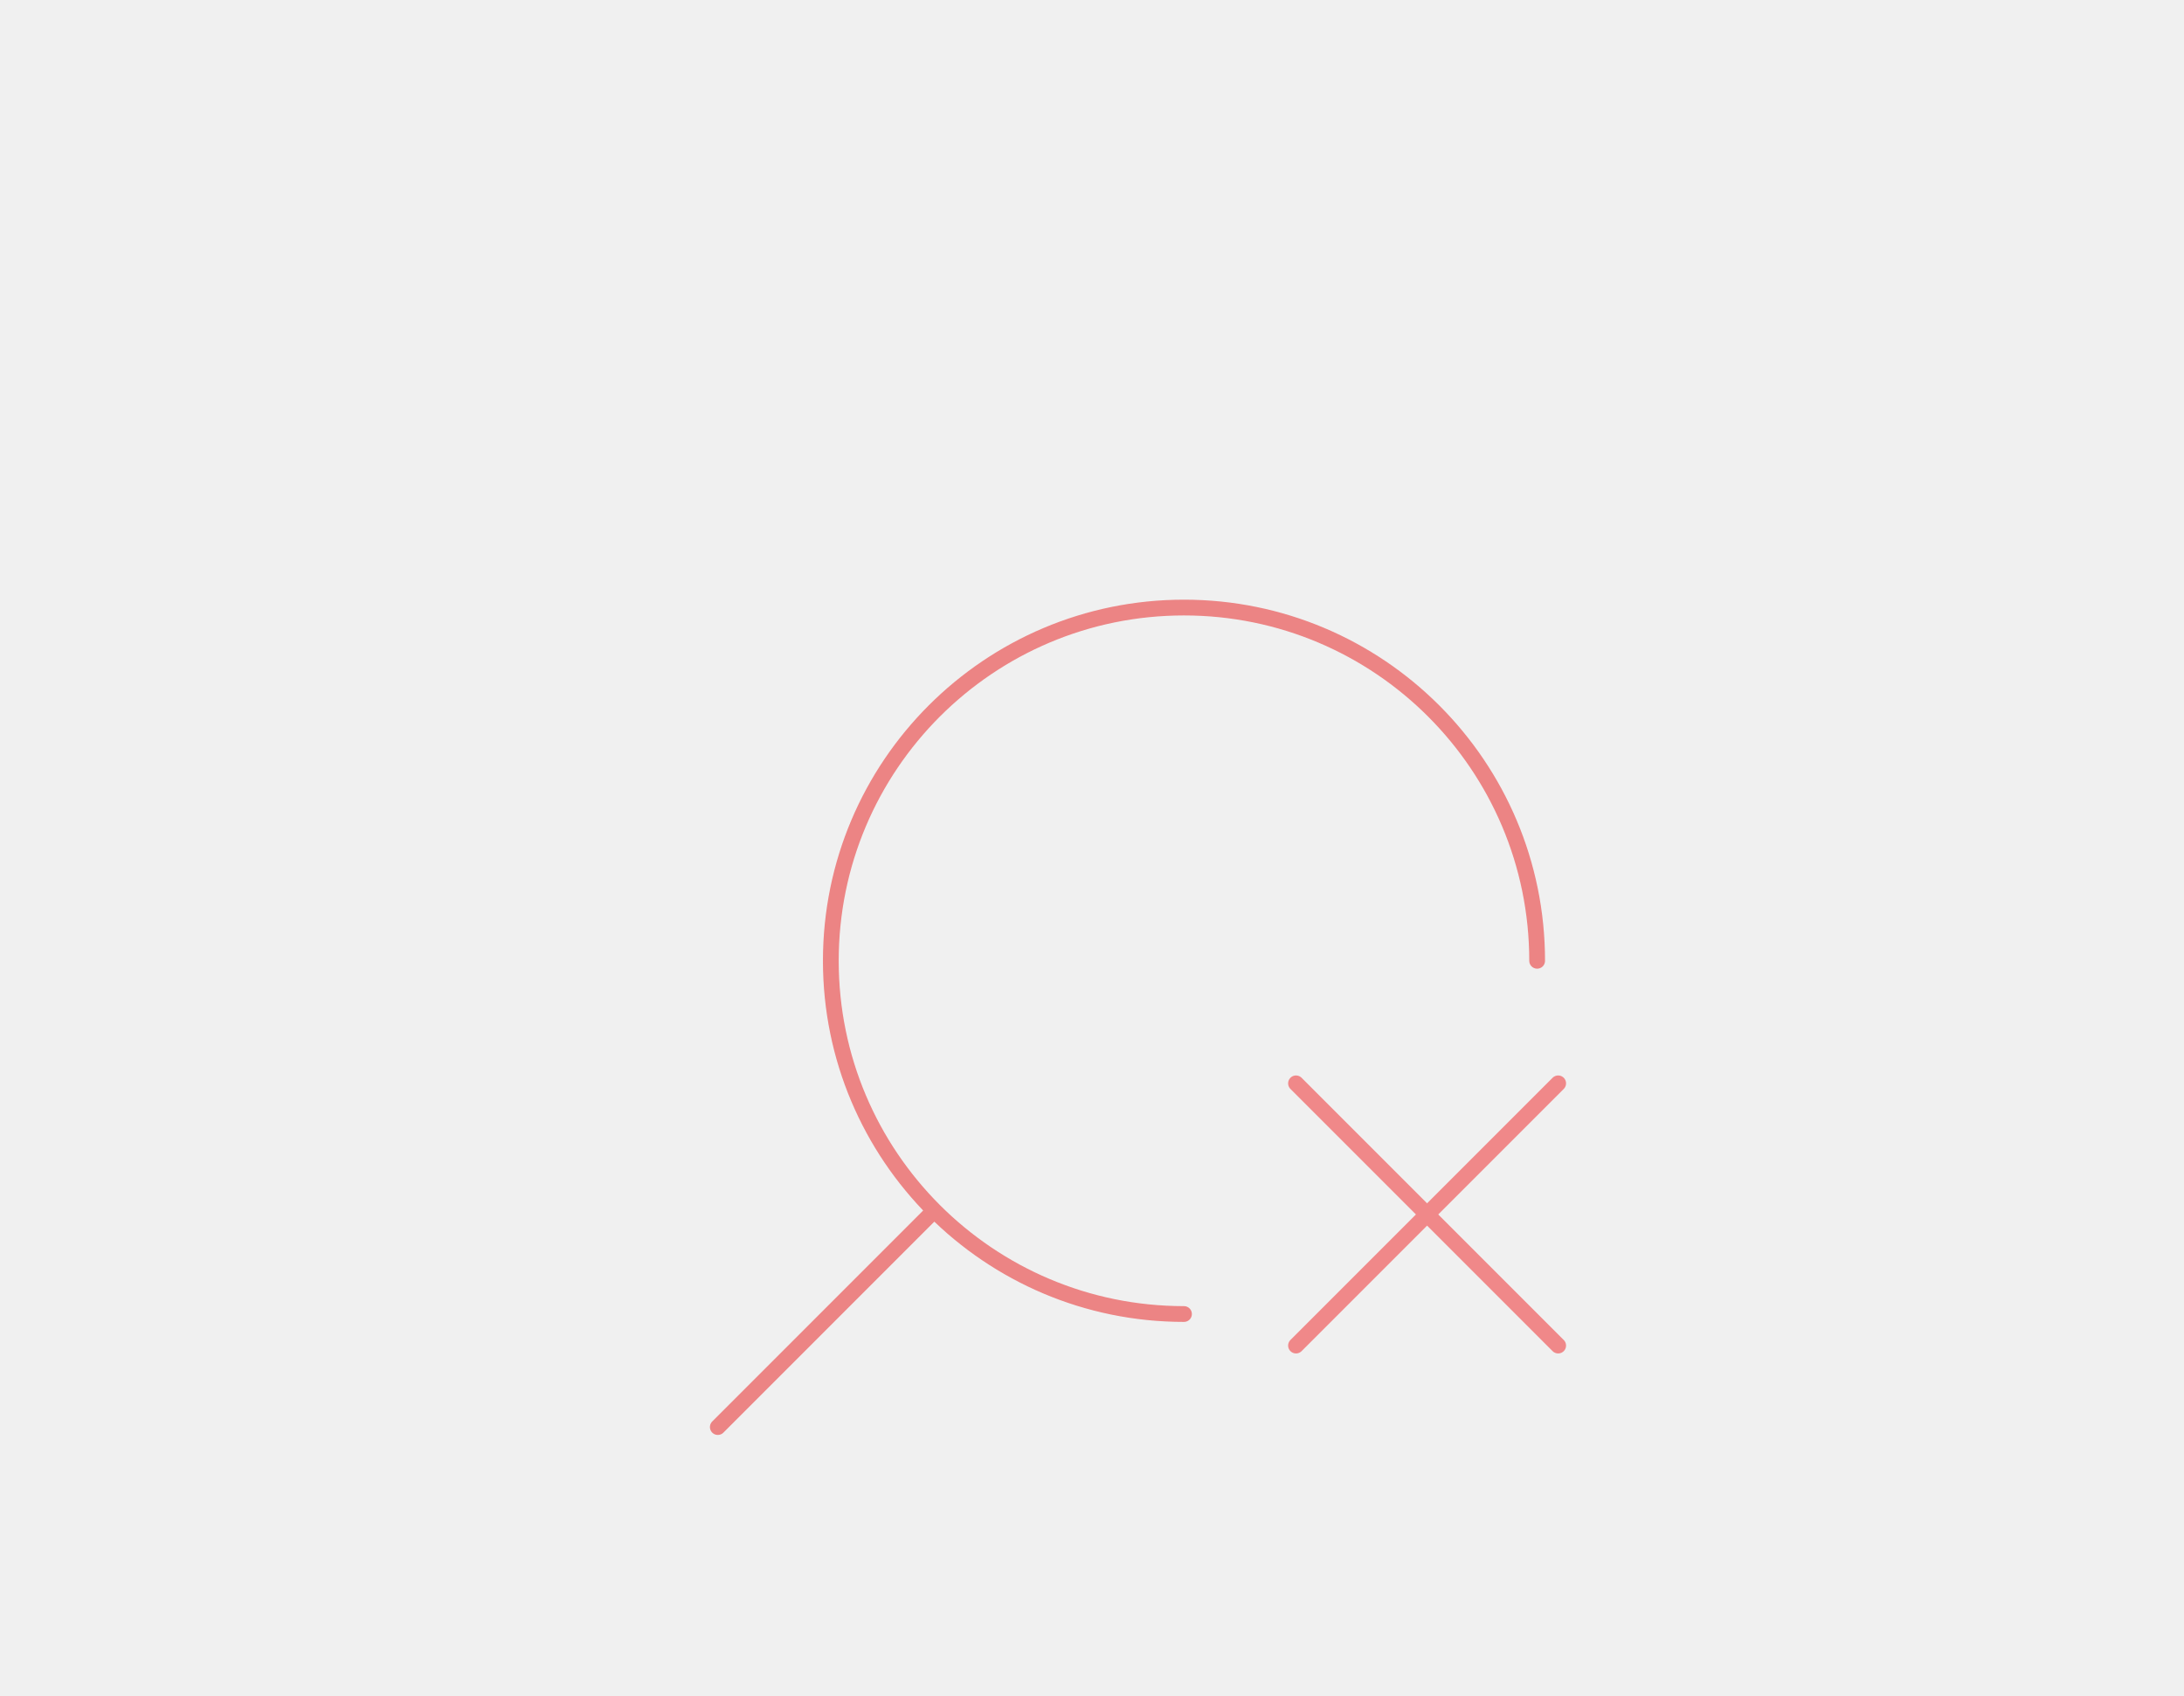
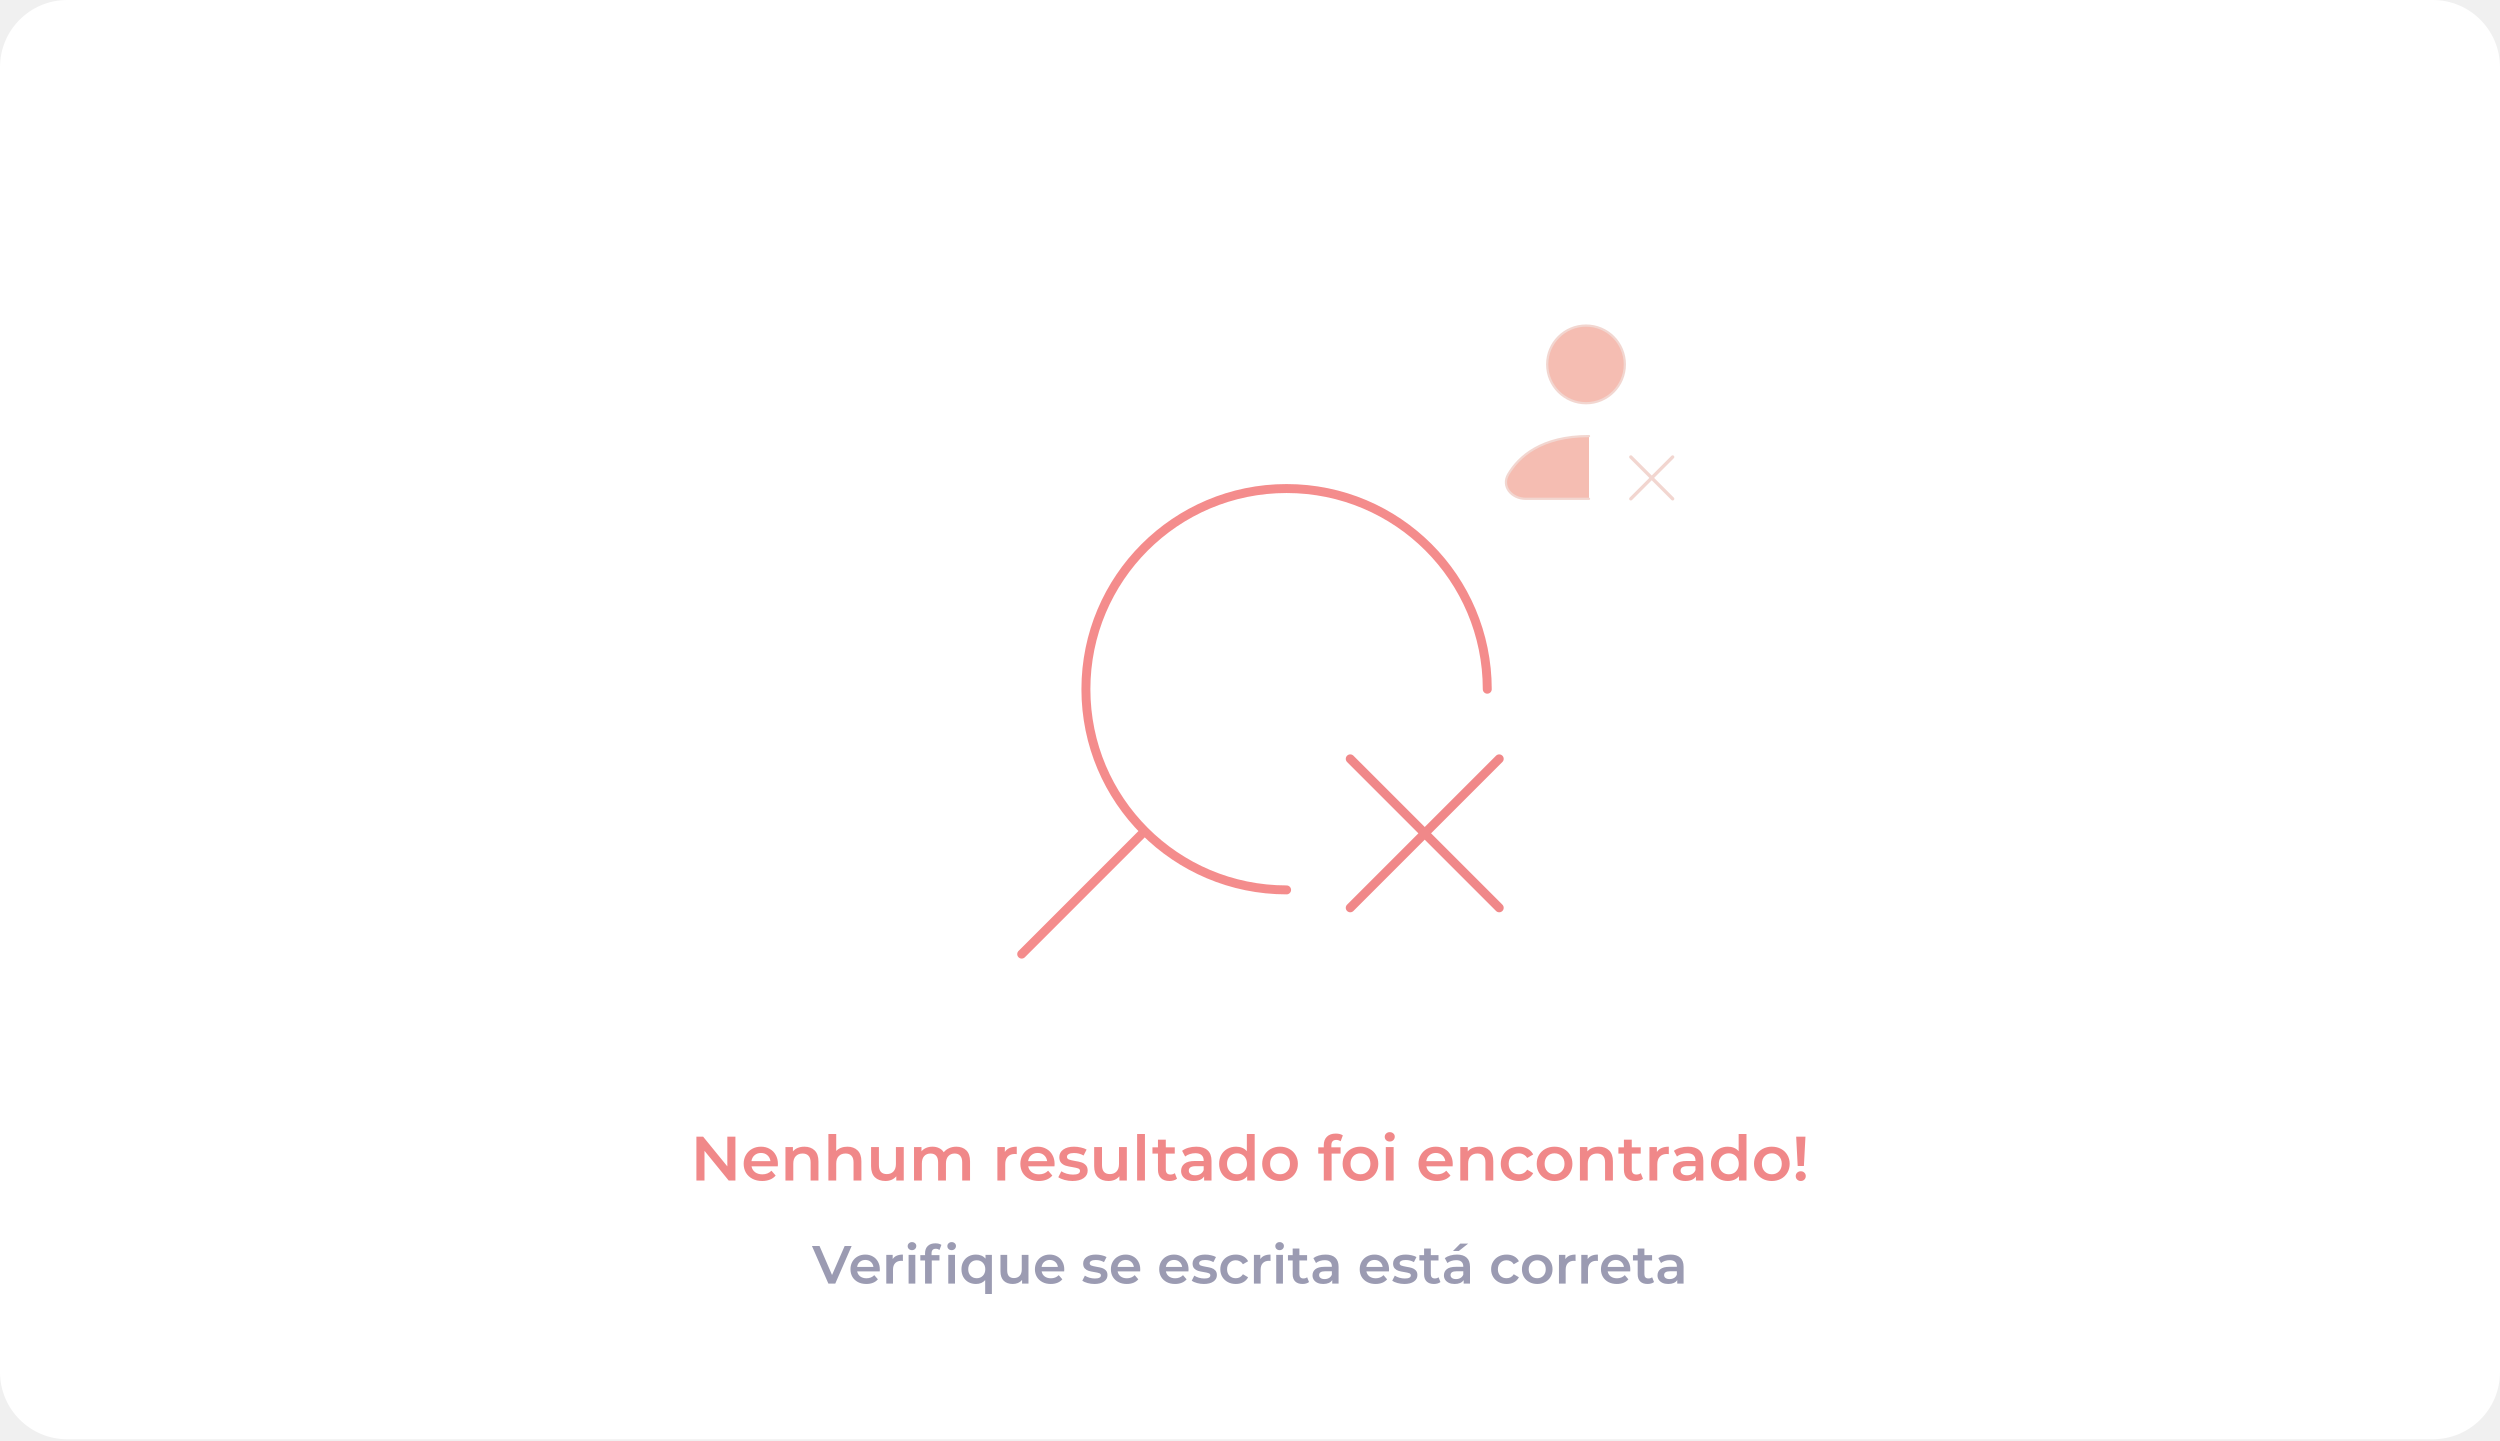
- <svg xmlns="http://www.w3.org/2000/svg" width="554" height="430" viewBox="0 0 554 430" fill="none">
-   <path d="M182.083 361.917L235.833 308.167M389.916 243.667C389.916 194.192 349.808 154.084 300.333 154.084C250.857 154.084 210.749 194.192 210.749 243.667C210.749 293.143 250.857 333.251 300.333 333.251" stroke="#E70000" stroke-opacity="0.45" stroke-width="4" stroke-linecap="round" stroke-linejoin="round" />
-   <path d="M395.25 274.75L328.75 341.25" stroke="#F08889" stroke-width="4" stroke-linecap="round" stroke-linejoin="round" />
-   <path d="M328.75 274.75L395.25 341.25" stroke="#F08889" stroke-width="4" stroke-linecap="round" stroke-linejoin="round" />
+ <svg xmlns="http://www.w3.org/2000/svg" width="1116" height="643" viewBox="0 0 1116 643" fill="none">
+   <rect width="1116" height="642.49" rx="30" fill="white" />
+   <path d="M328.29 507.4V527H325.294L314.486 513.728V527H310.874V507.4H313.87L324.678 520.672V507.4H328.29ZM347.262 519.608C347.262 519.851 347.243 520.196 347.206 520.644H335.474C335.679 521.745 336.211 522.623 337.07 523.276C337.947 523.911 339.03 524.228 340.318 524.228C341.961 524.228 343.314 523.687 344.378 522.604L346.254 524.76C345.582 525.563 344.733 526.169 343.706 526.58C342.679 526.991 341.522 527.196 340.234 527.196C338.591 527.196 337.145 526.869 335.894 526.216C334.643 525.563 333.673 524.657 332.982 523.5C332.31 522.324 331.974 520.999 331.974 519.524C331.974 518.068 332.301 516.761 332.954 515.604C333.626 514.428 334.55 513.513 335.726 512.86C336.902 512.207 338.227 511.88 339.702 511.88C341.158 511.88 342.455 512.207 343.594 512.86C344.751 513.495 345.647 514.4 346.282 515.576C346.935 516.733 347.262 518.077 347.262 519.608ZM339.702 514.68C338.582 514.68 337.63 515.016 336.846 515.688C336.081 516.341 335.614 517.219 335.446 518.32H343.93C343.781 517.237 343.323 516.36 342.558 515.688C341.793 515.016 340.841 514.68 339.702 514.68ZM359.108 511.88C360.993 511.88 362.505 512.431 363.644 513.532C364.783 514.633 365.352 516.267 365.352 518.432V527H361.852V518.88C361.852 517.573 361.544 516.593 360.928 515.94C360.312 515.268 359.435 514.932 358.296 514.932C357.008 514.932 355.991 515.324 355.244 516.108C354.497 516.873 354.124 517.984 354.124 519.44V527H350.624V512.048H353.956V513.98C354.535 513.289 355.263 512.767 356.14 512.412C357.017 512.057 358.007 511.88 359.108 511.88ZM378.276 511.88C380.161 511.88 381.673 512.431 382.812 513.532C383.951 514.633 384.52 516.267 384.52 518.432V527H381.02V518.88C381.02 517.573 380.712 516.593 380.096 515.94C379.48 515.268 378.603 514.932 377.464 514.932C376.176 514.932 375.159 515.324 374.412 516.108C373.665 516.873 373.292 517.984 373.292 519.44V527H369.792V506.224H373.292V513.784C373.871 513.168 374.58 512.701 375.42 512.384C376.279 512.048 377.231 511.88 378.276 511.88ZM403.436 512.048V527H400.104V525.096C399.544 525.768 398.844 526.291 398.004 526.664C397.164 527.019 396.259 527.196 395.288 527.196C393.291 527.196 391.713 526.645 390.556 525.544C389.417 524.424 388.848 522.772 388.848 520.588V512.048H392.348V520.112C392.348 521.456 392.647 522.464 393.244 523.136C393.86 523.789 394.728 524.116 395.848 524.116C397.099 524.116 398.088 523.733 398.816 522.968C399.563 522.184 399.936 521.064 399.936 519.608V512.048H403.436ZM426.891 511.88C428.776 511.88 430.269 512.431 431.371 513.532C432.472 514.615 433.023 516.248 433.023 518.432V527H429.523V518.88C429.523 517.573 429.233 516.593 428.655 515.94C428.076 515.268 427.245 514.932 426.163 514.932C424.987 514.932 424.044 515.324 423.335 516.108C422.625 516.873 422.271 517.975 422.271 519.412V527H418.771V518.88C418.771 517.573 418.481 516.593 417.903 515.94C417.324 515.268 416.493 514.932 415.411 514.932C414.216 514.932 413.264 515.315 412.555 516.08C411.864 516.845 411.519 517.956 411.519 519.412V527H408.019V512.048H411.351V513.952C411.911 513.28 412.611 512.767 413.451 512.412C414.291 512.057 415.224 511.88 416.251 511.88C417.371 511.88 418.36 512.095 419.219 512.524C420.096 512.935 420.787 513.551 421.291 514.372C421.907 513.588 422.7 512.981 423.671 512.552C424.641 512.104 425.715 511.88 426.891 511.88ZM448.566 514.232C449.574 512.664 451.347 511.88 453.886 511.88V515.212C453.587 515.156 453.316 515.128 453.074 515.128C451.711 515.128 450.647 515.529 449.882 516.332C449.116 517.116 448.734 518.255 448.734 519.748V527H445.234V512.048H448.566V514.232ZM470.774 519.608C470.774 519.851 470.755 520.196 470.718 520.644H458.986C459.191 521.745 459.723 522.623 460.582 523.276C461.459 523.911 462.542 524.228 463.83 524.228C465.473 524.228 466.826 523.687 467.89 522.604L469.766 524.76C469.094 525.563 468.245 526.169 467.218 526.58C466.191 526.991 465.034 527.196 463.746 527.196C462.103 527.196 460.657 526.869 459.406 526.216C458.155 525.563 457.185 524.657 456.494 523.5C455.822 522.324 455.486 520.999 455.486 519.524C455.486 518.068 455.813 516.761 456.466 515.604C457.138 514.428 458.062 513.513 459.238 512.86C460.414 512.207 461.739 511.88 463.214 511.88C464.67 511.88 465.967 512.207 467.106 512.86C468.263 513.495 469.159 514.4 469.794 515.576C470.447 516.733 470.774 518.077 470.774 519.608ZM463.214 514.68C462.094 514.68 461.142 515.016 460.358 515.688C459.593 516.341 459.126 517.219 458.958 518.32H467.442C467.293 517.237 466.835 516.36 466.07 515.688C465.305 515.016 464.353 514.68 463.214 514.68ZM478.756 527.196C477.543 527.196 476.357 527.037 475.2 526.72C474.043 526.403 473.119 526.001 472.428 525.516L473.772 522.856C474.444 523.304 475.247 523.668 476.18 523.948C477.132 524.209 478.065 524.34 478.98 524.34C481.071 524.34 482.116 523.789 482.116 522.688C482.116 522.165 481.845 521.801 481.304 521.596C480.781 521.391 479.932 521.195 478.756 521.008C477.524 520.821 476.516 520.607 475.732 520.364C474.967 520.121 474.295 519.701 473.716 519.104C473.156 518.488 472.876 517.639 472.876 516.556C472.876 515.137 473.464 514.008 474.64 513.168C475.835 512.309 477.44 511.88 479.456 511.88C480.483 511.88 481.509 512.001 482.536 512.244C483.563 512.468 484.403 512.776 485.056 513.168L483.712 515.828C482.443 515.081 481.015 514.708 479.428 514.708C478.401 514.708 477.617 514.867 477.076 515.184C476.553 515.483 476.292 515.884 476.292 516.388C476.292 516.948 476.572 517.349 477.132 517.592C477.711 517.816 478.597 518.031 479.792 518.236C480.987 518.423 481.967 518.637 482.732 518.88C483.497 519.123 484.151 519.533 484.692 520.112C485.252 520.691 485.532 521.512 485.532 522.576C485.532 523.976 484.925 525.096 483.712 525.936C482.499 526.776 480.847 527.196 478.756 527.196ZM503.022 512.048V527H499.69V525.096C499.13 525.768 498.43 526.291 497.59 526.664C496.75 527.019 495.845 527.196 494.874 527.196C492.877 527.196 491.299 526.645 490.142 525.544C489.003 524.424 488.434 522.772 488.434 520.588V512.048H491.934V520.112C491.934 521.456 492.233 522.464 492.83 523.136C493.446 523.789 494.314 524.116 495.434 524.116C496.685 524.116 497.674 523.733 498.402 522.968C499.149 522.184 499.522 521.064 499.522 519.608V512.048H503.022ZM507.605 506.224H511.105V527H507.605V506.224ZM525.425 526.188C525.014 526.524 524.51 526.776 523.913 526.944C523.334 527.112 522.718 527.196 522.065 527.196C520.422 527.196 519.153 526.767 518.257 525.908C517.361 525.049 516.913 523.799 516.913 522.156V514.96H514.449V512.16H516.913V508.744H520.413V512.16H524.417V514.96H520.413V522.072C520.413 522.8 520.59 523.36 520.945 523.752C521.299 524.125 521.813 524.312 522.485 524.312C523.269 524.312 523.922 524.107 524.445 523.696L525.425 526.188ZM534.016 511.88C536.218 511.88 537.898 512.412 539.056 513.476C540.232 514.521 540.82 516.108 540.82 518.236V527H537.516V525.18C537.086 525.833 536.47 526.337 535.668 526.692C534.884 527.028 533.932 527.196 532.812 527.196C531.692 527.196 530.712 527.009 529.872 526.636C529.032 526.244 528.378 525.712 527.912 525.04C527.464 524.349 527.24 523.575 527.24 522.716C527.24 521.372 527.734 520.299 528.724 519.496C529.732 518.675 531.309 518.264 533.456 518.264H537.32V518.04C537.32 516.995 537.002 516.192 536.368 515.632C535.752 515.072 534.828 514.792 533.596 514.792C532.756 514.792 531.925 514.923 531.104 515.184C530.301 515.445 529.62 515.809 529.06 516.276L527.688 513.728C528.472 513.131 529.414 512.673 530.516 512.356C531.617 512.039 532.784 511.88 534.016 511.88ZM533.54 524.648C534.417 524.648 535.192 524.452 535.864 524.06C536.554 523.649 537.04 523.071 537.32 522.324V520.588H533.708C531.692 520.588 530.684 521.251 530.684 522.576C530.684 523.211 530.936 523.715 531.44 524.088C531.944 524.461 532.644 524.648 533.54 524.648ZM560.092 506.224V527H556.732V525.068C556.154 525.777 555.435 526.309 554.576 526.664C553.736 527.019 552.803 527.196 551.776 527.196C550.339 527.196 549.042 526.879 547.884 526.244C546.746 525.609 545.85 524.713 545.196 523.556C544.543 522.38 544.216 521.036 544.216 519.524C544.216 518.012 544.543 516.677 545.196 515.52C545.85 514.363 546.746 513.467 547.884 512.832C549.042 512.197 550.339 511.88 551.776 511.88C552.766 511.88 553.671 512.048 554.492 512.384C555.314 512.72 556.014 513.224 556.592 513.896V506.224H560.092ZM552.196 524.2C553.036 524.2 553.792 524.013 554.464 523.64C555.136 523.248 555.668 522.697 556.06 521.988C556.452 521.279 556.648 520.457 556.648 519.524C556.648 518.591 556.452 517.769 556.06 517.06C555.668 516.351 555.136 515.809 554.464 515.436C553.792 515.044 553.036 514.848 552.196 514.848C551.356 514.848 550.6 515.044 549.928 515.436C549.256 515.809 548.724 516.351 548.332 517.06C547.94 517.769 547.744 518.591 547.744 519.524C547.744 520.457 547.94 521.279 548.332 521.988C548.724 522.697 549.256 523.248 549.928 523.64C550.6 524.013 551.356 524.2 552.196 524.2ZM571.391 527.196C569.879 527.196 568.516 526.869 567.303 526.216C566.09 525.563 565.138 524.657 564.447 523.5C563.775 522.324 563.439 520.999 563.439 519.524C563.439 518.049 563.775 516.733 564.447 515.576C565.138 514.419 566.09 513.513 567.303 512.86C568.516 512.207 569.879 511.88 571.391 511.88C572.922 511.88 574.294 512.207 575.507 512.86C576.72 513.513 577.663 514.419 578.335 515.576C579.026 516.733 579.371 518.049 579.371 519.524C579.371 520.999 579.026 522.324 578.335 523.5C577.663 524.657 576.72 525.563 575.507 526.216C574.294 526.869 572.922 527.196 571.391 527.196ZM571.391 524.2C572.679 524.2 573.743 523.771 574.583 522.912C575.423 522.053 575.843 520.924 575.843 519.524C575.843 518.124 575.423 516.995 574.583 516.136C573.743 515.277 572.679 514.848 571.391 514.848C570.103 514.848 569.039 515.277 568.199 516.136C567.378 516.995 566.967 518.124 566.967 519.524C566.967 520.924 567.378 522.053 568.199 522.912C569.039 523.771 570.103 524.2 571.391 524.2ZM596.532 508.856C595.057 508.856 594.32 509.659 594.32 511.264V512.16H598.436V514.96H594.432V527H590.932V514.96H588.468V512.16H590.932V511.208C590.932 509.603 591.399 508.343 592.332 507.428C593.265 506.495 594.581 506.028 596.28 506.028C597.624 506.028 598.679 506.299 599.444 506.84L598.464 509.472C597.867 509.061 597.223 508.856 596.532 508.856ZM607.293 527.196C605.781 527.196 604.419 526.869 603.205 526.216C601.992 525.563 601.04 524.657 600.349 523.5C599.677 522.324 599.341 520.999 599.341 519.524C599.341 518.049 599.677 516.733 600.349 515.576C601.04 514.419 601.992 513.513 603.205 512.86C604.419 512.207 605.781 511.88 607.293 511.88C608.824 511.88 610.196 512.207 611.409 512.86C612.623 513.513 613.565 514.419 614.237 515.576C614.928 516.733 615.273 518.049 615.273 519.524C615.273 520.999 614.928 522.324 614.237 523.5C613.565 524.657 612.623 525.563 611.409 526.216C610.196 526.869 608.824 527.196 607.293 527.196ZM607.293 524.2C608.581 524.2 609.645 523.771 610.485 522.912C611.325 522.053 611.745 520.924 611.745 519.524C611.745 518.124 611.325 516.995 610.485 516.136C609.645 515.277 608.581 514.848 607.293 514.848C606.005 514.848 604.941 515.277 604.101 516.136C603.28 516.995 602.869 518.124 602.869 519.524C602.869 520.924 603.28 522.053 604.101 522.912C604.941 523.771 606.005 524.2 607.293 524.2ZM618.62 512.048H622.12V527H618.62V512.048ZM620.384 509.584C619.75 509.584 619.218 509.388 618.788 508.996C618.359 508.585 618.144 508.081 618.144 507.484C618.144 506.887 618.359 506.392 618.788 506C619.218 505.589 619.75 505.384 620.384 505.384C621.019 505.384 621.551 505.58 621.98 505.972C622.41 506.345 622.624 506.821 622.624 507.4C622.624 508.016 622.41 508.539 621.98 508.968C621.57 509.379 621.038 509.584 620.384 509.584ZM648.508 519.608C648.508 519.851 648.49 520.196 648.452 520.644H636.72C636.926 521.745 637.458 522.623 638.316 523.276C639.194 523.911 640.276 524.228 641.564 524.228C643.207 524.228 644.56 523.687 645.624 522.604L647.5 524.76C646.828 525.563 645.979 526.169 644.952 526.58C643.926 526.991 642.768 527.196 641.48 527.196C639.838 527.196 638.391 526.869 637.14 526.216C635.89 525.563 634.919 524.657 634.228 523.5C633.556 522.324 633.22 520.999 633.22 519.524C633.22 518.068 633.547 516.761 634.2 515.604C634.872 514.428 635.796 513.513 636.972 512.86C638.148 512.207 639.474 511.88 640.948 511.88C642.404 511.88 643.702 512.207 644.84 512.86C645.998 513.495 646.894 514.4 647.528 515.576C648.182 516.733 648.508 518.077 648.508 519.608ZM640.948 514.68C639.828 514.68 638.876 515.016 638.092 515.688C637.327 516.341 636.86 517.219 636.692 518.32H645.176C645.027 517.237 644.57 516.36 643.804 515.688C643.039 515.016 642.087 514.68 640.948 514.68ZM660.354 511.88C662.24 511.88 663.752 512.431 664.89 513.532C666.029 514.633 666.598 516.267 666.598 518.432V527H663.098V518.88C663.098 517.573 662.79 516.593 662.174 515.94C661.558 515.268 660.681 514.932 659.542 514.932C658.254 514.932 657.237 515.324 656.49 516.108C655.744 516.873 655.37 517.984 655.37 519.44V527H651.87V512.048H655.202V513.98C655.781 513.289 656.509 512.767 657.386 512.412C658.264 512.057 659.253 511.88 660.354 511.88ZM678.035 527.196C676.486 527.196 675.095 526.869 673.863 526.216C672.631 525.563 671.67 524.657 670.979 523.5C670.288 522.324 669.943 520.999 669.943 519.524C669.943 518.049 670.288 516.733 670.979 515.576C671.67 514.419 672.622 513.513 673.835 512.86C675.067 512.207 676.467 511.88 678.035 511.88C679.51 511.88 680.798 512.179 681.899 512.776C683.019 513.373 683.859 514.232 684.419 515.352L681.731 516.92C681.302 516.229 680.76 515.716 680.107 515.38C679.472 515.025 678.772 514.848 678.007 514.848C676.7 514.848 675.618 515.277 674.759 516.136C673.9 516.976 673.471 518.105 673.471 519.524C673.471 520.943 673.891 522.081 674.731 522.94C675.59 523.78 676.682 524.2 678.007 524.2C678.772 524.2 679.472 524.032 680.107 523.696C680.76 523.341 681.302 522.819 681.731 522.128L684.419 523.696C683.84 524.816 682.991 525.684 681.871 526.3C680.77 526.897 679.491 527.196 678.035 527.196ZM693.946 527.196C692.434 527.196 691.071 526.869 689.858 526.216C688.644 525.563 687.692 524.657 687.002 523.5C686.33 522.324 685.994 520.999 685.994 519.524C685.994 518.049 686.33 516.733 687.002 515.576C687.692 514.419 688.644 513.513 689.858 512.86C691.071 512.207 692.434 511.88 693.946 511.88C695.476 511.88 696.848 512.207 698.062 512.86C699.275 513.513 700.218 514.419 700.89 515.576C701.58 516.733 701.926 518.049 701.926 519.524C701.926 520.999 701.58 522.324 700.89 523.5C700.218 524.657 699.275 525.563 698.062 526.216C696.848 526.869 695.476 527.196 693.946 527.196ZM693.946 524.2C695.234 524.2 696.298 523.771 697.138 522.912C697.978 522.053 698.398 520.924 698.398 519.524C698.398 518.124 697.978 516.995 697.138 516.136C696.298 515.277 695.234 514.848 693.946 514.848C692.658 514.848 691.594 515.277 690.754 516.136C689.932 516.995 689.522 518.124 689.522 519.524C689.522 520.924 689.932 522.053 690.754 522.912C691.594 523.771 692.658 524.2 693.946 524.2ZM713.757 511.88C715.642 511.88 717.154 512.431 718.293 513.532C719.431 514.633 720.001 516.267 720.001 518.432V527H716.501V518.88C716.501 517.573 716.193 516.593 715.577 515.94C714.961 515.268 714.083 514.932 712.945 514.932C711.657 514.932 710.639 515.324 709.893 516.108C709.146 516.873 708.773 517.984 708.773 519.44V527H705.273V512.048H708.605V513.98C709.183 513.289 709.911 512.767 710.789 512.412C711.666 512.057 712.655 511.88 713.757 511.88ZM733.429 526.188C733.018 526.524 732.514 526.776 731.917 526.944C731.338 527.112 730.722 527.196 730.069 527.196C728.426 527.196 727.157 526.767 726.261 525.908C725.365 525.049 724.917 523.799 724.917 522.156V514.96H722.453V512.16H724.917V508.744H728.417V512.16H732.421V514.96H728.417V522.072C728.417 522.8 728.594 523.36 728.949 523.752C729.303 524.125 729.817 524.312 730.489 524.312C731.273 524.312 731.926 524.107 732.449 523.696L733.429 526.188ZM739.64 514.232C740.648 512.664 742.421 511.88 744.96 511.88V515.212C744.661 515.156 744.39 515.128 744.148 515.128C742.785 515.128 741.721 515.529 740.956 516.332C740.19 517.116 739.808 518.255 739.808 519.748V527H736.308V512.048H739.64V514.232ZM753.559 511.88C755.761 511.88 757.441 512.412 758.599 513.476C759.775 514.521 760.363 516.108 760.363 518.236V527H757.059V525.18C756.629 525.833 756.013 526.337 755.211 526.692C754.427 527.028 753.475 527.196 752.355 527.196C751.235 527.196 750.255 527.009 749.415 526.636C748.575 526.244 747.921 525.712 747.455 525.04C747.007 524.349 746.783 523.575 746.783 522.716C746.783 521.372 747.277 520.299 748.267 519.496C749.275 518.675 750.852 518.264 752.999 518.264H756.863V518.04C756.863 516.995 756.545 516.192 755.911 515.632C755.295 515.072 754.371 514.792 753.139 514.792C752.299 514.792 751.468 514.923 750.647 515.184C749.844 515.445 749.163 515.809 748.603 516.276L747.231 513.728C748.015 513.131 748.957 512.673 750.059 512.356C751.16 512.039 752.327 511.88 753.559 511.88ZM753.083 524.648C753.96 524.648 754.735 524.452 755.407 524.06C756.097 523.649 756.583 523.071 756.863 522.324V520.588H753.251C751.235 520.588 750.227 521.251 750.227 522.576C750.227 523.211 750.479 523.715 750.983 524.088C751.487 524.461 752.187 524.648 753.083 524.648ZM779.635 506.224V527H776.275V525.068C775.697 525.777 774.978 526.309 774.119 526.664C773.279 527.019 772.346 527.196 771.319 527.196C769.882 527.196 768.585 526.879 767.427 526.244C766.289 525.609 765.393 524.713 764.739 523.556C764.086 522.38 763.759 521.036 763.759 519.524C763.759 518.012 764.086 516.677 764.739 515.52C765.393 514.363 766.289 513.467 767.427 512.832C768.585 512.197 769.882 511.88 771.319 511.88C772.309 511.88 773.214 512.048 774.035 512.384C774.857 512.72 775.557 513.224 776.135 513.896V506.224H779.635ZM771.739 524.2C772.579 524.2 773.335 524.013 774.007 523.64C774.679 523.248 775.211 522.697 775.603 521.988C775.995 521.279 776.191 520.457 776.191 519.524C776.191 518.591 775.995 517.769 775.603 517.06C775.211 516.351 774.679 515.809 774.007 515.436C773.335 515.044 772.579 514.848 771.739 514.848C770.899 514.848 770.143 515.044 769.471 515.436C768.799 515.809 768.267 516.351 767.875 517.06C767.483 517.769 767.287 518.591 767.287 519.524C767.287 520.457 767.483 521.279 767.875 521.988C768.267 522.697 768.799 523.248 769.471 523.64C770.143 524.013 770.899 524.2 771.739 524.2ZM790.934 527.196C789.422 527.196 788.059 526.869 786.846 526.216C785.633 525.563 784.681 524.657 783.99 523.5C783.318 522.324 782.982 520.999 782.982 519.524C782.982 518.049 783.318 516.733 783.99 515.576C784.681 514.419 785.633 513.513 786.846 512.86C788.059 512.207 789.422 511.88 790.934 511.88C792.465 511.88 793.837 512.207 795.05 512.86C796.263 513.513 797.206 514.419 797.878 515.576C798.569 516.733 798.914 518.049 798.914 519.524C798.914 520.999 798.569 522.324 797.878 523.5C797.206 524.657 796.263 525.563 795.05 526.216C793.837 526.869 792.465 527.196 790.934 527.196ZM790.934 524.2C792.222 524.2 793.286 523.771 794.126 522.912C794.966 522.053 795.386 520.924 795.386 519.524C795.386 518.124 794.966 516.995 794.126 516.136C793.286 515.277 792.222 514.848 790.934 514.848C789.646 514.848 788.582 515.277 787.742 516.136C786.921 516.995 786.51 518.124 786.51 519.524C786.51 520.924 786.921 522.053 787.742 522.912C788.582 523.771 789.646 524.2 790.934 524.2ZM801.813 507.4H805.957L805.257 520.504H802.485L801.813 507.4ZM803.885 527.196C803.232 527.196 802.69 526.991 802.261 526.58C801.832 526.151 801.617 525.628 801.617 525.012C801.617 524.396 801.832 523.883 802.261 523.472C802.69 523.061 803.232 522.856 803.885 522.856C804.52 522.856 805.042 523.061 805.453 523.472C805.882 523.883 806.097 524.396 806.097 525.012C806.097 525.628 805.882 526.151 805.453 526.58C805.042 526.991 804.52 527.196 803.885 527.196Z" fill="#F08889" />
+   <path d="M380.182 556.2L372.862 573H369.79L362.446 556.2H365.83L371.422 569.16L377.062 556.2H380.182ZM392.754 566.664C392.754 566.872 392.738 567.168 392.706 567.552H382.65C382.826 568.496 383.282 569.248 384.018 569.808C384.77 570.352 385.698 570.624 386.802 570.624C388.21 570.624 389.37 570.16 390.282 569.232L391.89 571.08C391.314 571.768 390.586 572.288 389.706 572.64C388.826 572.992 387.834 573.168 386.73 573.168C385.322 573.168 384.082 572.888 383.01 572.328C381.938 571.768 381.106 570.992 380.514 570C379.938 568.992 379.65 567.856 379.65 566.592C379.65 565.344 379.93 564.224 380.49 563.232C381.066 562.224 381.858 561.44 382.866 560.88C383.874 560.32 385.01 560.04 386.274 560.04C387.522 560.04 388.634 560.32 389.61 560.88C390.602 561.424 391.37 562.2 391.914 563.208C392.474 564.2 392.754 565.352 392.754 566.664ZM386.274 562.44C385.314 562.44 384.498 562.728 383.826 563.304C383.17 563.864 382.77 564.616 382.626 565.56H389.898C389.77 564.632 389.378 563.88 388.722 563.304C388.066 562.728 387.25 562.44 386.274 562.44ZM398.492 562.056C399.356 560.712 400.876 560.04 403.052 560.04V562.896C402.796 562.848 402.564 562.824 402.356 562.824C401.188 562.824 400.276 563.168 399.62 563.856C398.964 564.528 398.636 565.504 398.636 566.784V573H395.636V560.184H398.492V562.056ZM405.597 560.184H408.597V573H405.597V560.184ZM407.109 558.072C406.565 558.072 406.109 557.904 405.741 557.568C405.373 557.216 405.189 556.784 405.189 556.272C405.189 555.76 405.373 555.336 405.741 555C406.109 554.648 406.565 554.472 407.109 554.472C407.653 554.472 408.109 554.64 408.477 554.976C408.845 555.296 409.029 555.704 409.029 556.2C409.029 556.728 408.845 557.176 408.477 557.544C408.125 557.896 407.669 558.072 407.109 558.072ZM417.742 557.448C416.478 557.448 415.846 558.136 415.846 559.512V560.28H419.374V562.68H415.942V573H412.942V562.68H410.83V560.28H412.942V559.464C412.942 558.088 413.342 557.008 414.142 556.224C414.942 555.424 416.07 555.024 417.526 555.024C418.678 555.024 419.582 555.256 420.238 555.72L419.398 557.976C418.886 557.624 418.334 557.448 417.742 557.448ZM423.31 560.184H426.31V573H423.31V560.184ZM424.822 558.072C424.278 558.072 423.822 557.904 423.454 557.568C423.086 557.216 422.902 556.784 422.902 556.272C422.902 555.76 423.086 555.336 423.454 555C423.822 554.648 424.278 554.472 424.822 554.472C425.366 554.472 425.822 554.64 426.19 554.976C426.558 555.296 426.742 555.704 426.742 556.2C426.742 556.728 426.558 557.176 426.19 557.544C425.838 557.896 425.382 558.072 424.822 558.072ZM442.781 560.184V577.656H439.781V571.44C438.773 572.592 437.405 573.168 435.677 573.168C434.429 573.168 433.309 572.896 432.317 572.352C431.341 571.808 430.573 571.04 430.013 570.048C429.469 569.056 429.197 567.904 429.197 566.592C429.197 565.296 429.477 564.152 430.037 563.16C430.597 562.168 431.365 561.4 432.341 560.856C433.317 560.312 434.429 560.04 435.677 560.04C436.557 560.04 437.357 560.192 438.077 560.496C438.813 560.8 439.429 561.256 439.925 561.864V560.184H442.781ZM436.013 570.6C437.117 570.6 438.029 570.232 438.749 569.496C439.469 568.76 439.829 567.792 439.829 566.592C439.829 565.392 439.469 564.424 438.749 563.688C438.029 562.952 437.117 562.584 436.013 562.584C434.909 562.584 433.997 562.952 433.277 563.688C432.573 564.424 432.221 565.392 432.221 566.592C432.221 567.792 432.573 568.76 433.277 569.496C433.997 570.232 434.909 570.6 436.013 570.6ZM459.114 560.184V573H456.258V571.368C455.778 571.944 455.178 572.392 454.458 572.712C453.738 573.016 452.962 573.168 452.13 573.168C450.418 573.168 449.066 572.696 448.074 571.752C447.098 570.792 446.61 569.376 446.61 567.504V560.184H449.61V567.096C449.61 568.248 449.866 569.112 450.378 569.688C450.906 570.248 451.65 570.528 452.61 570.528C453.682 570.528 454.53 570.2 455.154 569.544C455.794 568.872 456.114 567.912 456.114 566.664V560.184H459.114ZM475.09 566.664C475.09 566.872 475.074 567.168 475.042 567.552H464.986C465.162 568.496 465.618 569.248 466.354 569.808C467.106 570.352 468.034 570.624 469.138 570.624C470.546 570.624 471.706 570.16 472.618 569.232L474.226 571.08C473.65 571.768 472.922 572.288 472.042 572.64C471.162 572.992 470.17 573.168 469.066 573.168C467.658 573.168 466.418 572.888 465.346 572.328C464.274 571.768 463.442 570.992 462.85 570C462.274 568.992 461.986 567.856 461.986 566.592C461.986 565.344 462.266 564.224 462.826 563.232C463.402 562.224 464.194 561.44 465.202 560.88C466.21 560.32 467.346 560.04 468.61 560.04C469.858 560.04 470.97 560.32 471.946 560.88C472.938 561.424 473.706 562.2 474.25 563.208C474.81 564.2 475.09 565.352 475.09 566.664ZM468.61 562.44C467.65 562.44 466.834 562.728 466.162 563.304C465.506 563.864 465.106 564.616 464.962 565.56H472.234C472.106 564.632 471.714 563.88 471.058 563.304C470.402 562.728 469.586 562.44 468.61 562.44ZM488.565 573.168C487.525 573.168 486.509 573.032 485.517 572.76C484.525 572.488 483.733 572.144 483.141 571.728L484.293 569.448C484.869 569.832 485.557 570.144 486.357 570.384C487.173 570.608 487.973 570.72 488.757 570.72C490.549 570.72 491.445 570.248 491.445 569.304C491.445 568.856 491.213 568.544 490.749 568.368C490.301 568.192 489.573 568.024 488.565 567.864C487.509 567.704 486.645 567.52 485.973 567.312C485.317 567.104 484.741 566.744 484.245 566.232C483.765 565.704 483.525 564.976 483.525 564.048C483.525 562.832 484.029 561.864 485.037 561.144C486.061 560.408 487.437 560.04 489.165 560.04C490.045 560.04 490.925 560.144 491.805 560.352C492.685 560.544 493.405 560.808 493.965 561.144L492.813 563.424C491.725 562.784 490.501 562.464 489.141 562.464C488.261 562.464 487.589 562.6 487.125 562.872C486.677 563.128 486.453 563.472 486.453 563.904C486.453 564.384 486.693 564.728 487.173 564.936C487.669 565.128 488.429 565.312 489.453 565.488C490.477 565.648 491.317 565.832 491.973 566.04C492.629 566.248 493.189 566.6 493.653 567.096C494.133 567.592 494.373 568.296 494.373 569.208C494.373 570.408 493.853 571.368 492.813 572.088C491.773 572.808 490.357 573.168 488.565 573.168ZM509.004 566.664C509.004 566.872 508.988 567.168 508.956 567.552H498.9C499.076 568.496 499.532 569.248 500.268 569.808C501.02 570.352 501.948 570.624 503.052 570.624C504.46 570.624 505.62 570.16 506.532 569.232L508.14 571.08C507.564 571.768 506.836 572.288 505.956 572.64C505.076 572.992 504.084 573.168 502.98 573.168C501.572 573.168 500.332 572.888 499.26 572.328C498.188 571.768 497.356 570.992 496.764 570C496.188 568.992 495.9 567.856 495.9 566.592C495.9 565.344 496.18 564.224 496.74 563.232C497.316 562.224 498.108 561.44 499.116 560.88C500.124 560.32 501.26 560.04 502.524 560.04C503.772 560.04 504.884 560.32 505.86 560.88C506.852 561.424 507.62 562.2 508.164 563.208C508.724 564.2 509.004 565.352 509.004 566.664ZM502.524 562.44C501.564 562.44 500.748 562.728 500.076 563.304C499.42 563.864 499.02 564.616 498.876 565.56H506.148C506.02 564.632 505.628 563.88 504.972 563.304C504.316 562.728 503.5 562.44 502.524 562.44ZM530.567 566.664C530.567 566.872 530.551 567.168 530.519 567.552H520.463C520.639 568.496 521.095 569.248 521.831 569.808C522.583 570.352 523.511 570.624 524.615 570.624C526.023 570.624 527.183 570.16 528.095 569.232L529.703 571.08C529.127 571.768 528.399 572.288 527.519 572.64C526.639 572.992 525.647 573.168 524.543 573.168C523.135 573.168 521.895 572.888 520.823 572.328C519.751 571.768 518.919 570.992 518.327 570C517.751 568.992 517.463 567.856 517.463 566.592C517.463 565.344 517.743 564.224 518.303 563.232C518.879 562.224 519.671 561.44 520.679 560.88C521.687 560.32 522.823 560.04 524.087 560.04C525.335 560.04 526.447 560.32 527.423 560.88C528.415 561.424 529.183 562.2 529.727 563.208C530.287 564.2 530.567 565.352 530.567 566.664ZM524.087 562.44C523.127 562.44 522.311 562.728 521.639 563.304C520.983 563.864 520.583 564.616 520.439 565.56H527.711C527.583 564.632 527.191 563.88 526.535 563.304C525.879 562.728 525.063 562.44 524.087 562.44ZM537.408 573.168C536.368 573.168 535.352 573.032 534.36 572.76C533.368 572.488 532.576 572.144 531.984 571.728L533.136 569.448C533.712 569.832 534.4 570.144 535.2 570.384C536.016 570.608 536.816 570.72 537.6 570.72C539.392 570.72 540.288 570.248 540.288 569.304C540.288 568.856 540.056 568.544 539.592 568.368C539.144 568.192 538.416 568.024 537.408 567.864C536.352 567.704 535.488 567.52 534.816 567.312C534.16 567.104 533.584 566.744 533.088 566.232C532.608 565.704 532.368 564.976 532.368 564.048C532.368 562.832 532.872 561.864 533.88 561.144C534.904 560.408 536.28 560.04 538.008 560.04C538.888 560.04 539.768 560.144 540.648 560.352C541.528 560.544 542.248 560.808 542.808 561.144L541.656 563.424C540.568 562.784 539.344 562.464 537.984 562.464C537.104 562.464 536.432 562.6 535.968 562.872C535.52 563.128 535.296 563.472 535.296 563.904C535.296 564.384 535.536 564.728 536.016 564.936C536.512 565.128 537.272 565.312 538.296 565.488C539.32 565.648 540.16 565.832 540.816 566.04C541.472 566.248 542.032 566.6 542.496 567.096C542.976 567.592 543.216 568.296 543.216 569.208C543.216 570.408 542.696 571.368 541.656 572.088C540.616 572.808 539.2 573.168 537.408 573.168ZM551.68 573.168C550.352 573.168 549.16 572.888 548.104 572.328C547.048 571.768 546.224 570.992 545.632 570C545.04 568.992 544.744 567.856 544.744 566.592C544.744 565.328 545.04 564.2 545.632 563.208C546.224 562.216 547.04 561.44 548.08 560.88C549.136 560.32 550.336 560.04 551.68 560.04C552.944 560.04 554.048 560.296 554.992 560.808C555.952 561.32 556.672 562.056 557.152 563.016L554.848 564.36C554.48 563.768 554.016 563.328 553.456 563.04C552.912 562.736 552.312 562.584 551.656 562.584C550.536 562.584 549.608 562.952 548.872 563.688C548.136 564.408 547.768 565.376 547.768 566.592C547.768 567.808 548.128 568.784 548.848 569.52C549.584 570.24 550.52 570.6 551.656 570.6C552.312 570.6 552.912 570.456 553.456 570.168C554.016 569.864 554.48 569.416 554.848 568.824L557.152 570.168C556.656 571.128 555.928 571.872 554.968 572.4C554.024 572.912 552.928 573.168 551.68 573.168ZM562.601 562.056C563.465 560.712 564.985 560.04 567.161 560.04V562.896C566.905 562.848 566.673 562.824 566.465 562.824C565.297 562.824 564.385 563.168 563.729 563.856C563.073 564.528 562.745 565.504 562.745 566.784V573H559.745V560.184H562.601V562.056ZM569.706 560.184H572.706V573H569.706V560.184ZM571.218 558.072C570.674 558.072 570.218 557.904 569.85 557.568C569.482 557.216 569.298 556.784 569.298 556.272C569.298 555.76 569.482 555.336 569.85 555C570.218 554.648 570.674 554.472 571.218 554.472C571.762 554.472 572.218 554.64 572.586 554.976C572.954 555.296 573.138 555.704 573.138 556.2C573.138 556.728 572.954 557.176 572.586 557.544C572.234 557.896 571.778 558.072 571.218 558.072ZM584.348 572.304C583.996 572.592 583.564 572.808 583.052 572.952C582.556 573.096 582.028 573.168 581.468 573.168C580.06 573.168 578.972 572.8 578.204 572.064C577.436 571.328 577.052 570.256 577.052 568.848V562.68H574.94V560.28H577.052V557.352H580.052V560.28H583.484V562.68H580.052V568.776C580.052 569.4 580.204 569.88 580.508 570.216C580.812 570.536 581.252 570.696 581.828 570.696C582.5 570.696 583.06 570.52 583.508 570.168L584.348 572.304ZM591.712 560.04C593.6 560.04 595.04 560.496 596.032 561.408C597.04 562.304 597.544 563.664 597.544 565.488V573H594.712V571.44C594.344 572 593.816 572.432 593.128 572.736C592.456 573.024 591.64 573.168 590.68 573.168C589.72 573.168 588.88 573.008 588.16 572.688C587.44 572.352 586.88 571.896 586.48 571.32C586.096 570.728 585.904 570.064 585.904 569.328C585.904 568.176 586.328 567.256 587.176 566.568C588.04 565.864 589.392 565.512 591.232 565.512H594.544V565.32C594.544 564.424 594.272 563.736 593.728 563.256C593.2 562.776 592.408 562.536 591.352 562.536C590.632 562.536 589.92 562.648 589.216 562.872C588.528 563.096 587.944 563.408 587.464 563.808L586.288 561.624C586.96 561.112 587.768 560.72 588.712 560.448C589.656 560.176 590.656 560.04 591.712 560.04ZM591.304 570.984C592.056 570.984 592.72 570.816 593.296 570.48C593.888 570.128 594.304 569.632 594.544 568.992V567.504H591.448C589.72 567.504 588.856 568.072 588.856 569.208C588.856 569.752 589.072 570.184 589.504 570.504C589.936 570.824 590.536 570.984 591.304 570.984ZM620.075 566.664C620.075 566.872 620.059 567.168 620.027 567.552H609.971C610.147 568.496 610.603 569.248 611.339 569.808C612.091 570.352 613.019 570.624 614.123 570.624C615.531 570.624 616.691 570.16 617.603 569.232L619.211 571.08C618.635 571.768 617.907 572.288 617.027 572.64C616.147 572.992 615.155 573.168 614.051 573.168C612.643 573.168 611.403 572.888 610.331 572.328C609.259 571.768 608.427 570.992 607.835 570C607.259 568.992 606.971 567.856 606.971 566.592C606.971 565.344 607.251 564.224 607.811 563.232C608.387 562.224 609.179 561.44 610.187 560.88C611.195 560.32 612.331 560.04 613.595 560.04C614.843 560.04 615.955 560.32 616.931 560.88C617.923 561.424 618.691 562.2 619.235 563.208C619.795 564.2 620.075 565.352 620.075 566.664ZM613.595 562.44C612.635 562.44 611.819 562.728 611.147 563.304C610.491 563.864 610.091 564.616 609.947 565.56H617.219C617.091 564.632 616.699 563.88 616.043 563.304C615.387 562.728 614.571 562.44 613.595 562.44ZM626.916 573.168C625.876 573.168 624.86 573.032 623.868 572.76C622.876 572.488 622.084 572.144 621.492 571.728L622.644 569.448C623.22 569.832 623.908 570.144 624.708 570.384C625.524 570.608 626.324 570.72 627.108 570.72C628.9 570.72 629.796 570.248 629.796 569.304C629.796 568.856 629.564 568.544 629.1 568.368C628.652 568.192 627.924 568.024 626.916 567.864C625.86 567.704 624.996 567.52 624.324 567.312C623.668 567.104 623.092 566.744 622.596 566.232C622.116 565.704 621.876 564.976 621.876 564.048C621.876 562.832 622.38 561.864 623.388 561.144C624.412 560.408 625.788 560.04 627.516 560.04C628.396 560.04 629.276 560.144 630.156 560.352C631.036 560.544 631.756 560.808 632.316 561.144L631.164 563.424C630.076 562.784 628.852 562.464 627.492 562.464C626.612 562.464 625.94 562.6 625.476 562.872C625.028 563.128 624.804 563.472 624.804 563.904C624.804 564.384 625.044 564.728 625.524 564.936C626.02 565.128 626.78 565.312 627.804 565.488C628.828 565.648 629.668 565.832 630.324 566.04C630.98 566.248 631.54 566.6 632.004 567.096C632.484 567.592 632.724 568.296 632.724 569.208C632.724 570.408 632.204 571.368 631.164 572.088C630.124 572.808 628.708 573.168 626.916 573.168ZM643.012 572.304C642.66 572.592 642.228 572.808 641.716 572.952C641.22 573.096 640.692 573.168 640.132 573.168C638.724 573.168 637.636 572.8 636.868 572.064C636.1 571.328 635.716 570.256 635.716 568.848V562.68H633.604V560.28H635.716V557.352H638.716V560.28H642.148V562.68H638.716V568.776C638.716 569.4 638.868 569.88 639.172 570.216C639.476 570.536 639.916 570.696 640.492 570.696C641.164 570.696 641.724 570.52 642.172 570.168L643.012 572.304ZM650.376 560.04C652.264 560.04 653.704 560.496 654.696 561.408C655.704 562.304 656.208 563.664 656.208 565.488V573H653.376V571.44C653.008 572 652.48 572.432 651.792 572.736C651.12 573.024 650.304 573.168 649.344 573.168C648.384 573.168 647.544 573.008 646.824 572.688C646.104 572.352 645.544 571.896 645.144 571.32C644.76 570.728 644.568 570.064 644.568 569.328C644.568 568.176 644.992 567.256 645.84 566.568C646.704 565.864 648.056 565.512 649.896 565.512H653.208V565.32C653.208 564.424 652.936 563.736 652.392 563.256C651.864 562.776 651.072 562.536 650.016 562.536C649.296 562.536 648.584 562.648 647.88 562.872C647.192 563.096 646.608 563.408 646.128 563.808L644.952 561.624C645.624 561.112 646.432 560.72 647.376 560.448C648.32 560.176 649.32 560.04 650.376 560.04ZM649.968 570.984C650.72 570.984 651.384 570.816 651.96 570.48C652.552 570.128 652.968 569.632 653.208 568.992V567.504H650.112C648.384 567.504 647.52 568.072 647.52 569.208C647.52 569.752 647.736 570.184 648.168 570.504C648.6 570.824 649.2 570.984 649.968 570.984ZM651.864 555.144H655.392L651.216 558.432H648.624L651.864 555.144ZM672.571 573.168C671.243 573.168 670.051 572.888 668.995 572.328C667.939 571.768 667.115 570.992 666.523 570C665.931 568.992 665.635 567.856 665.635 566.592C665.635 565.328 665.931 564.2 666.523 563.208C667.115 562.216 667.931 561.44 668.971 560.88C670.027 560.32 671.227 560.04 672.571 560.04C673.835 560.04 674.939 560.296 675.883 560.808C676.843 561.32 677.563 562.056 678.043 563.016L675.739 564.36C675.371 563.768 674.907 563.328 674.347 563.04C673.803 562.736 673.203 562.584 672.547 562.584C671.427 562.584 670.499 562.952 669.763 563.688C669.027 564.408 668.659 565.376 668.659 566.592C668.659 567.808 669.019 568.784 669.739 569.52C670.475 570.24 671.411 570.6 672.547 570.6C673.203 570.6 673.803 570.456 674.347 570.168C674.907 569.864 675.371 569.416 675.739 568.824L678.043 570.168C677.547 571.128 676.819 571.872 675.859 572.4C674.915 572.912 673.819 573.168 672.571 573.168ZM686.208 573.168C684.912 573.168 683.744 572.888 682.704 572.328C681.664 571.768 680.848 570.992 680.256 570C679.68 568.992 679.392 567.856 679.392 566.592C679.392 565.328 679.68 564.2 680.256 563.208C680.848 562.216 681.664 561.44 682.704 560.88C683.744 560.32 684.912 560.04 686.208 560.04C687.52 560.04 688.696 560.32 689.736 560.88C690.776 561.44 691.584 562.216 692.16 563.208C692.752 564.2 693.048 565.328 693.048 566.592C693.048 567.856 692.752 568.992 692.16 570C691.584 570.992 690.776 571.768 689.736 572.328C688.696 572.888 687.52 573.168 686.208 573.168ZM686.208 570.6C687.312 570.6 688.224 570.232 688.944 569.496C689.664 568.76 690.024 567.792 690.024 566.592C690.024 565.392 689.664 564.424 688.944 563.688C688.224 562.952 687.312 562.584 686.208 562.584C685.104 562.584 684.192 562.952 683.472 563.688C682.768 564.424 682.416 565.392 682.416 566.592C682.416 567.792 682.768 568.76 683.472 569.496C684.192 570.232 685.104 570.6 686.208 570.6ZM698.773 562.056C699.637 560.712 701.157 560.04 703.333 560.04V562.896C703.077 562.848 702.845 562.824 702.637 562.824C701.469 562.824 700.557 563.168 699.901 563.856C699.245 564.528 698.917 565.504 698.917 566.784V573H695.917V560.184H698.773V562.056ZM708.734 562.056C709.598 560.712 711.118 560.04 713.294 560.04V562.896C713.038 562.848 712.806 562.824 712.598 562.824C711.43 562.824 710.518 563.168 709.862 563.856C709.206 564.528 708.878 565.504 708.878 566.784V573H705.878V560.184H708.734V562.056ZM727.77 566.664C727.77 566.872 727.754 567.168 727.722 567.552H717.666C717.842 568.496 718.298 569.248 719.034 569.808C719.786 570.352 720.714 570.624 721.818 570.624C723.226 570.624 724.386 570.16 725.298 569.232L726.906 571.08C726.33 571.768 725.602 572.288 724.722 572.64C723.842 572.992 722.85 573.168 721.746 573.168C720.338 573.168 719.098 572.888 718.026 572.328C716.954 571.768 716.122 570.992 715.53 570C714.954 568.992 714.666 567.856 714.666 566.592C714.666 565.344 714.946 564.224 715.506 563.232C716.082 562.224 716.874 561.44 717.882 560.88C718.89 560.32 720.026 560.04 721.29 560.04C722.538 560.04 723.65 560.32 724.626 560.88C725.618 561.424 726.386 562.2 726.93 563.208C727.49 564.2 727.77 565.352 727.77 566.664ZM721.29 562.44C720.33 562.44 719.514 562.728 718.842 563.304C718.186 563.864 717.786 564.616 717.642 565.56H724.914C724.786 564.632 724.394 563.88 723.738 563.304C723.082 562.728 722.266 562.44 721.29 562.44ZM738.356 572.304C738.004 572.592 737.572 572.808 737.06 572.952C736.564 573.096 736.036 573.168 735.476 573.168C734.068 573.168 732.98 572.8 732.212 572.064C731.444 571.328 731.06 570.256 731.06 568.848V562.68H728.948V560.28H731.06V557.352H734.06V560.28H737.492V562.68H734.06V568.776C734.06 569.4 734.212 569.88 734.516 570.216C734.82 570.536 735.26 570.696 735.836 570.696C736.508 570.696 737.068 570.52 737.516 570.168L738.356 572.304ZM745.719 560.04C747.607 560.04 749.047 560.496 750.039 561.408C751.047 562.304 751.551 563.664 751.551 565.488V573H748.719V571.44C748.351 572 747.823 572.432 747.135 572.736C746.463 573.024 745.647 573.168 744.687 573.168C743.727 573.168 742.887 573.008 742.167 572.688C741.447 572.352 740.887 571.896 740.487 571.32C740.103 570.728 739.911 570.064 739.911 569.328C739.911 568.176 740.335 567.256 741.183 566.568C742.047 565.864 743.399 565.512 745.239 565.512H748.551V565.32C748.551 564.424 748.279 563.736 747.735 563.256C747.207 562.776 746.415 562.536 745.359 562.536C744.639 562.536 743.927 562.648 743.223 562.872C742.535 563.096 741.951 563.408 741.471 563.808L740.295 561.624C740.967 561.112 741.775 560.72 742.719 560.448C743.663 560.176 744.663 560.04 745.719 560.04ZM745.311 570.984C746.063 570.984 746.727 570.816 747.303 570.48C747.895 570.128 748.311 569.632 748.551 568.992V567.504H745.455C743.727 567.504 742.863 568.072 742.863 569.208C742.863 569.752 743.079 570.184 743.511 570.504C743.943 570.824 744.543 570.984 745.311 570.984Z" fill="#9B9BB2" />
+   <path d="M456.083 425.917L509.833 372.167M663.916 307.667C663.916 258.192 623.808 218.084 574.333 218.084C524.857 218.084 484.749 258.192 484.749 307.667C484.749 357.143 524.857 397.251 574.333 397.251" stroke="#E70000" stroke-opacity="0.45" stroke-width="4" stroke-linecap="round" stroke-linejoin="round" />
+   <path d="M669.25 338.75L602.75 405.25" stroke="#F08889" stroke-width="4" stroke-linecap="round" stroke-linejoin="round" />
+   <path d="M602.75 338.75L669.25 405.25" stroke="#F08889" stroke-width="4" stroke-linecap="round" stroke-linejoin="round" />
+   <path d="M707.999 180.001C717.572 180.001 725.333 172.24 725.333 162.667C725.333 153.094 717.572 145.334 707.999 145.334C698.426 145.334 690.666 153.094 690.666 162.667C690.666 172.24 698.426 180.001 707.999 180.001Z" fill="#F5BDB2" stroke="#F2D6D0" stroke-linecap="round" stroke-linejoin="round" />
+   <path d="M709.332 222.666H681.063C674.773 222.666 670.079 217.121 673.284 211.708C677.932 203.857 687.942 194.666 709.332 194.666" fill="#F5BDB2" />
+   <path d="M709.332 222.666H681.063C674.773 222.666 670.079 217.121 673.284 211.708C677.932 203.857 687.942 194.666 709.332 194.666" stroke="#F2D6D0" stroke-linecap="round" stroke-linejoin="round" />
+   <path d="M746.667 222.667L728 204" stroke="#F2D6D0" stroke-width="1.5" stroke-linecap="round" stroke-linejoin="round" />
+   <path d="M728 222.667L746.667 204" stroke="#F2D6D0" stroke-width="1.5" stroke-linecap="round" stroke-linejoin="round" />
</svg>
